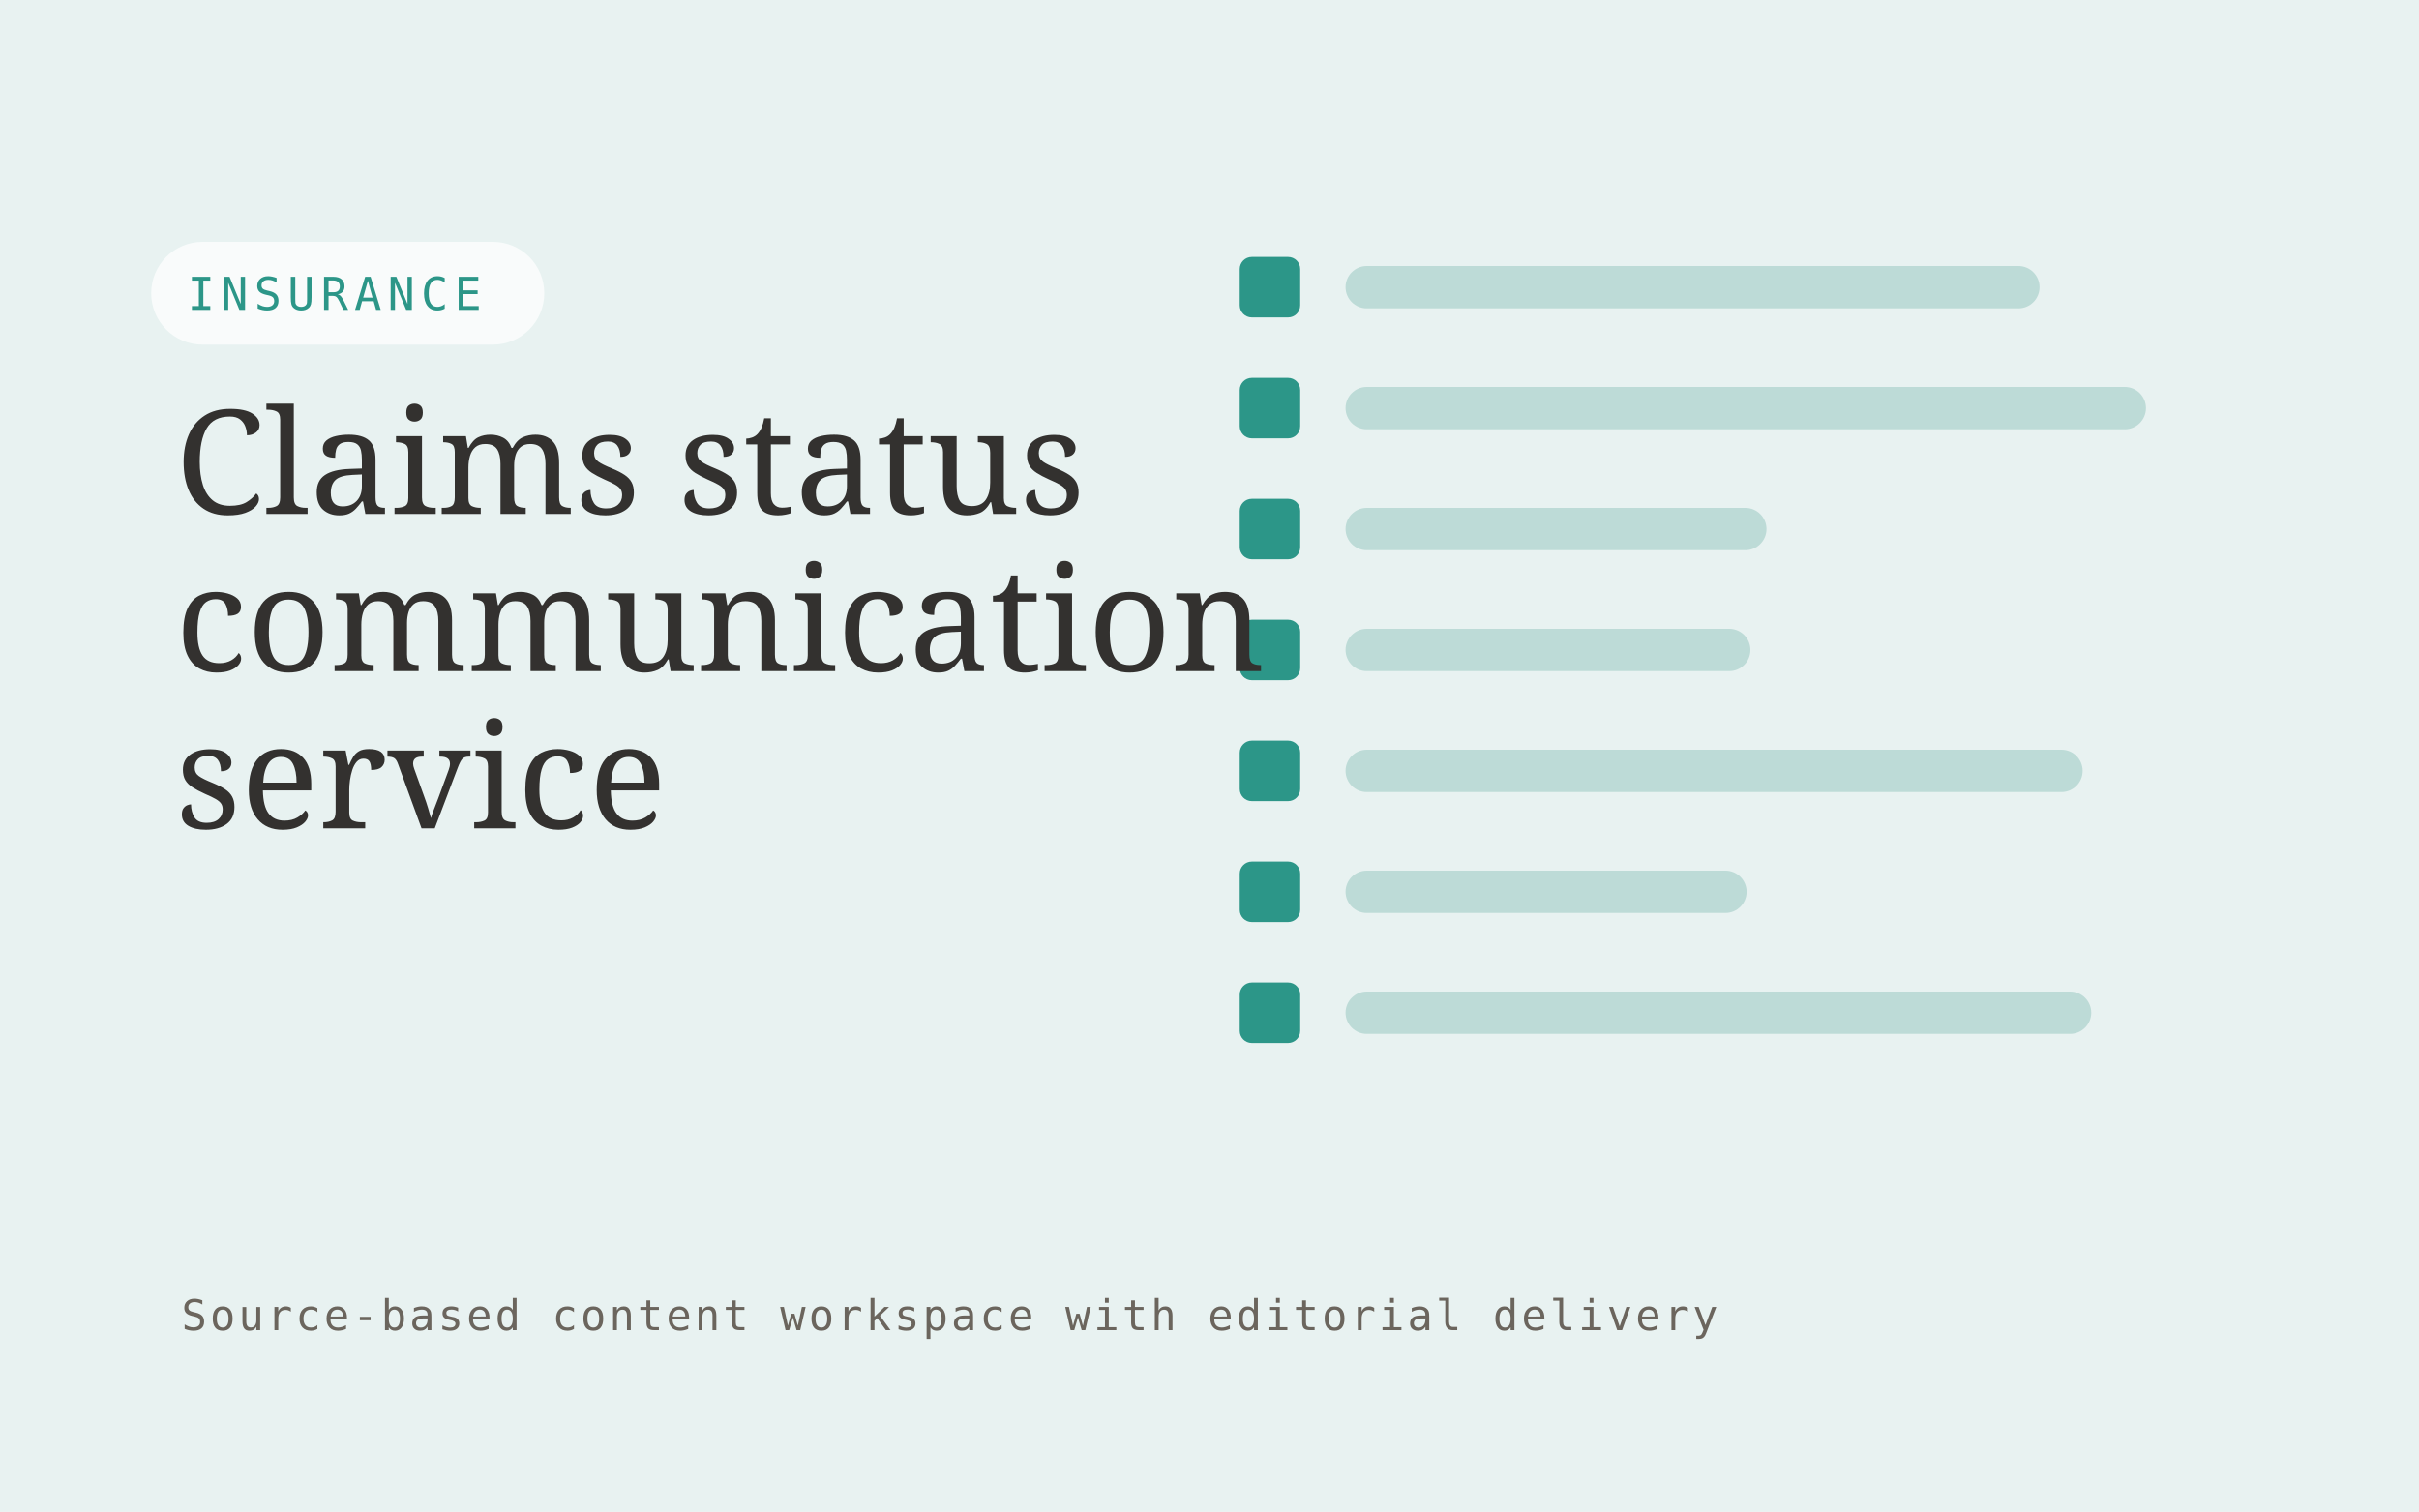
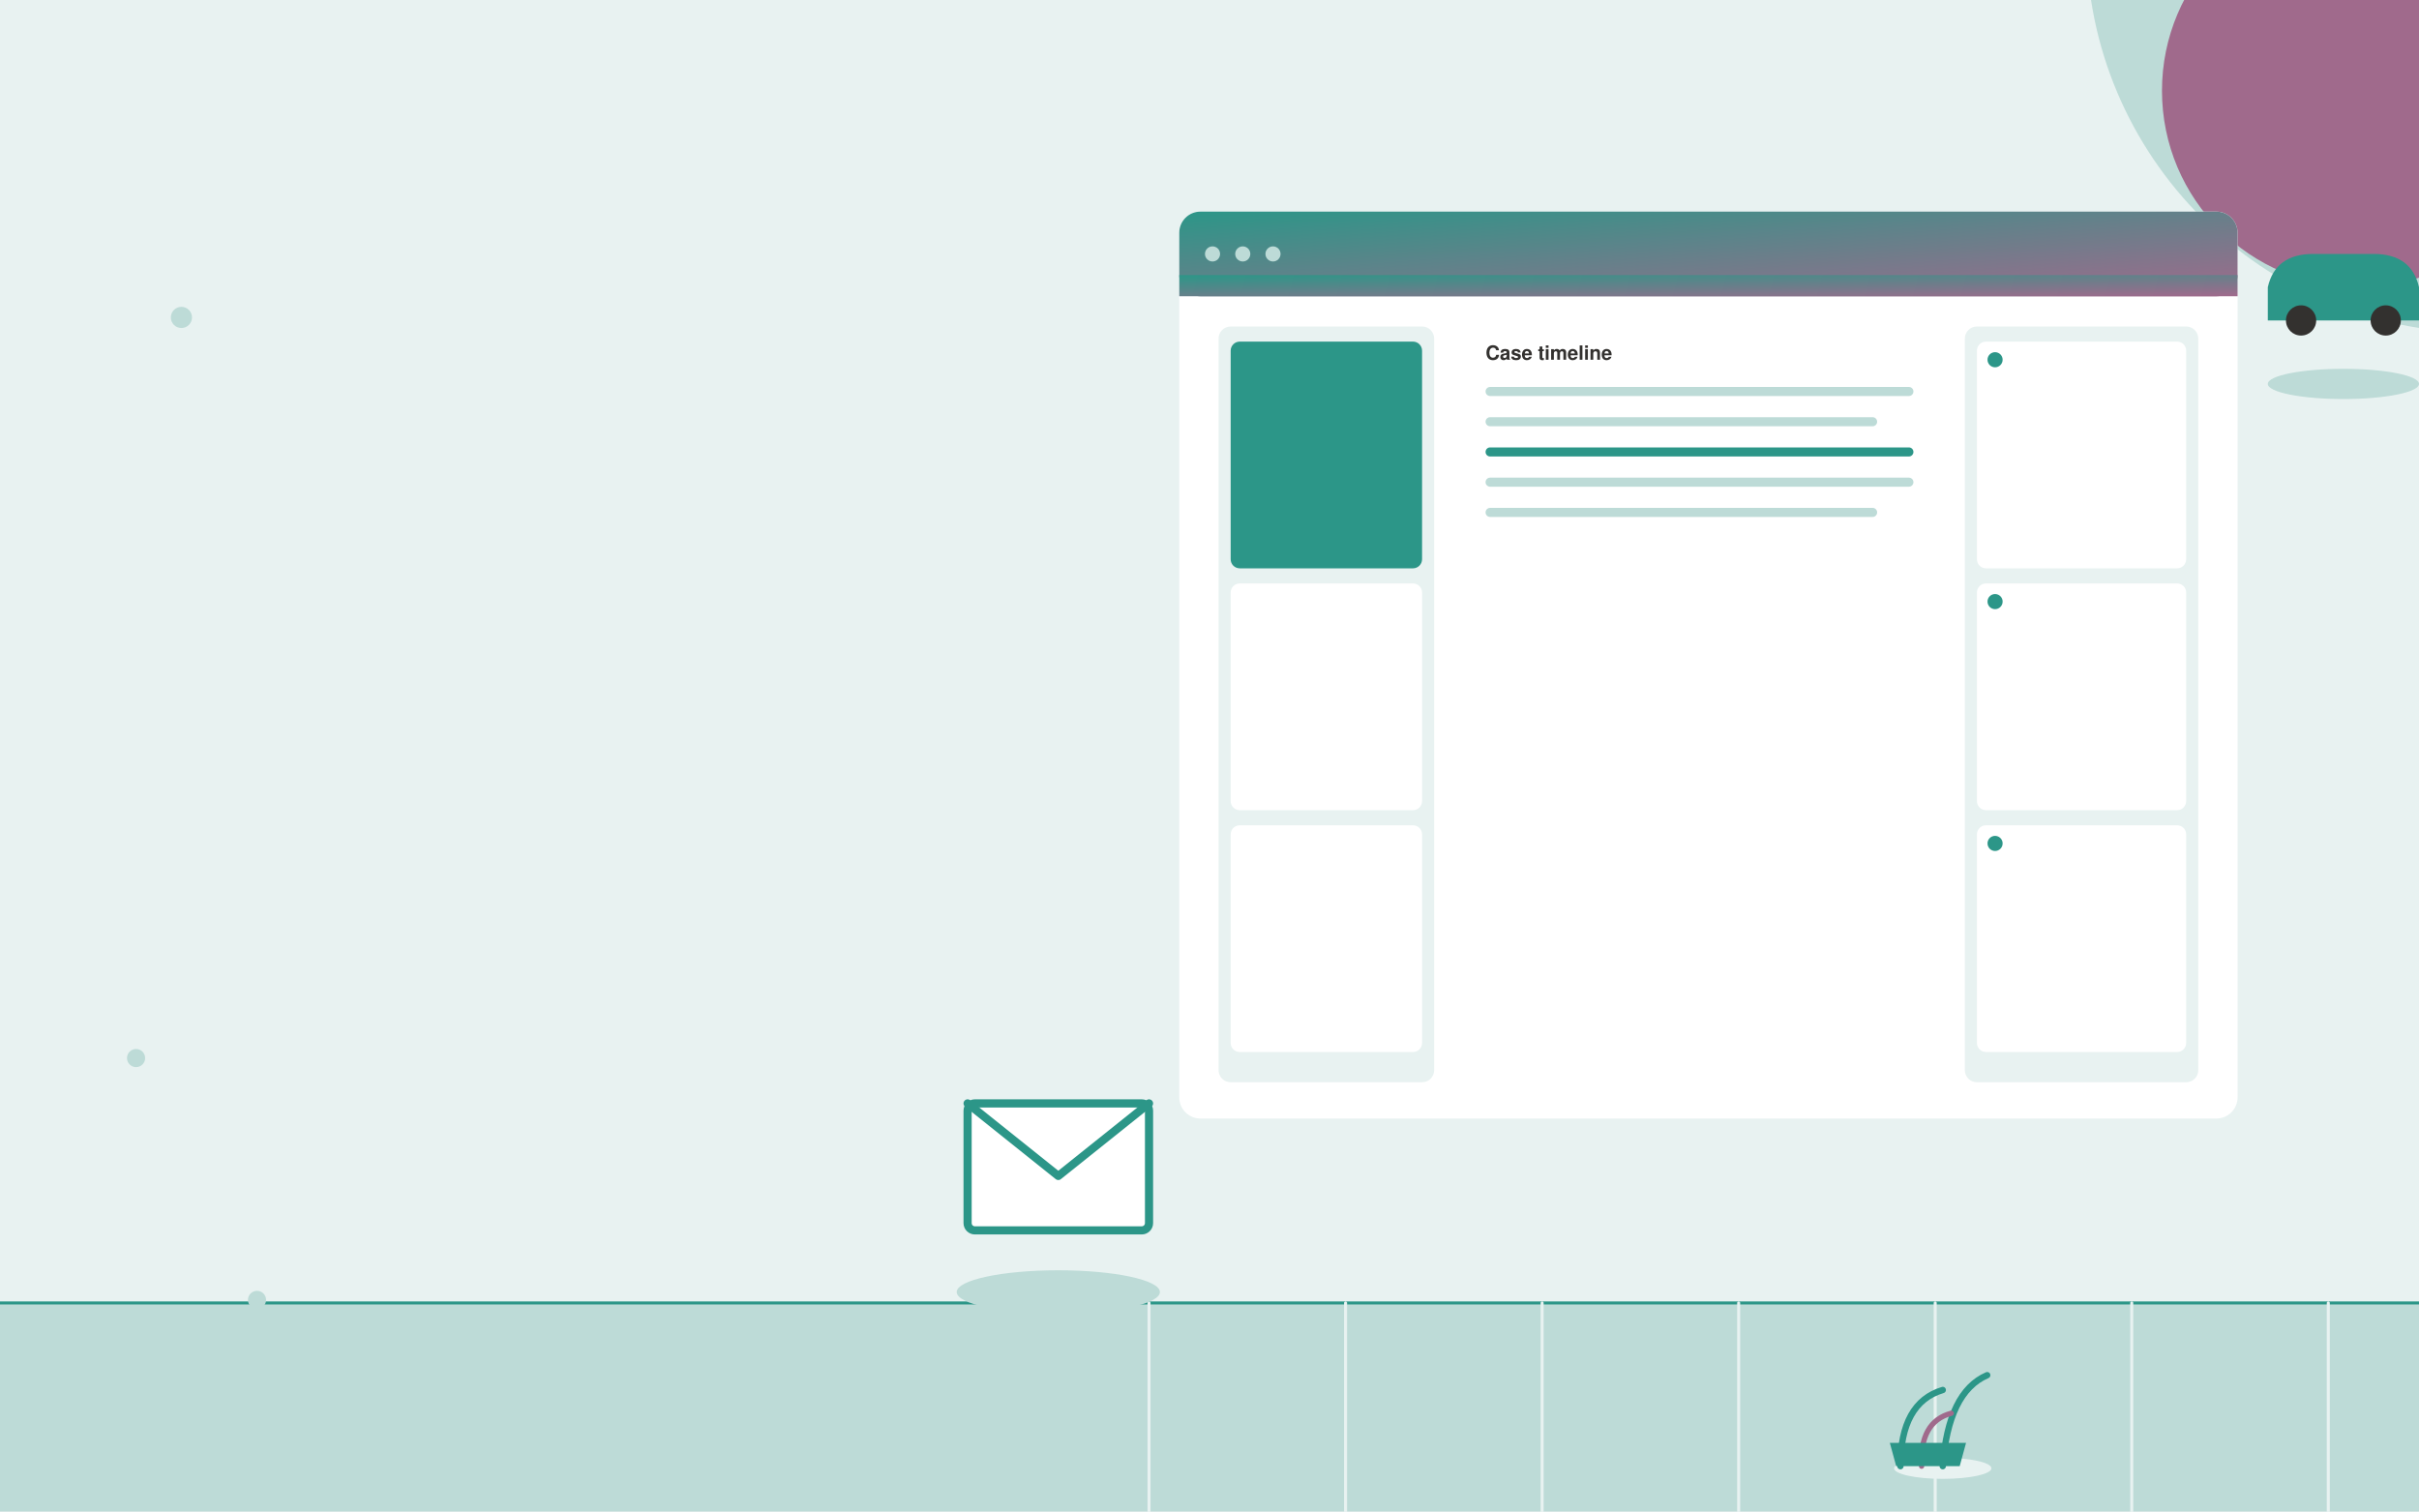
- <svg xmlns="http://www.w3.org/2000/svg" viewBox="0 0 1600 1000" width="1600" height="1000" role="img" aria-label="Claims status communication service">
-   <rect width="1600" height="1000" fill="hsl(172 28% 93%)" />
-   <rect x="820" y="170" width="40" height="40" rx="8" fill="hsl(172 55% 38%)" />
-   <rect x="890" y="176" width="459.03" height="28" rx="14" fill="hsl(172 30% 80%)" />
-   <rect x="820" y="250" width="40" height="40" rx="8" fill="hsl(172 55% 38%)" />
-   <rect x="890" y="256" width="529.407" height="28" rx="14" fill="hsl(172 30% 80%)" />
-   <rect x="820" y="330" width="40" height="40" rx="8" fill="hsl(172 55% 38%)" />
-   <rect x="890" y="336" width="278.416" height="28" rx="14" fill="hsl(172 30% 80%)" />
-   <rect x="820" y="410" width="40" height="40" rx="8" fill="hsl(172 55% 38%)" />
-   <rect x="890" y="416" width="267.771" height="28" rx="14" fill="hsl(172 30% 80%)" />
-   <rect x="820" y="490" width="40" height="40" rx="8" fill="hsl(172 55% 38%)" />
-   <rect x="890" y="496" width="487.525" height="28" rx="14" fill="hsl(172 30% 80%)" />
-   <rect x="820" y="570" width="40" height="40" rx="8" fill="hsl(172 55% 38%)" />
-   <rect x="890" y="576" width="265.254" height="28" rx="14" fill="hsl(172 30% 80%)" />
-   <rect x="820" y="650" width="40" height="40" rx="8" fill="hsl(172 55% 38%)" />
-   <rect x="890" y="656" width="493.214" height="28" rx="14" fill="hsl(172 30% 80%)" />
-   <rect x="100" y="160" width="260" height="68" rx="34" fill="#ffffff" fill-opacity="0.72" />
-   <text x="124" y="205" font-family="ui-monospace,Menlo,monospace" font-size="30" letter-spacing="4" fill="hsl(172 55% 38%)">INSURANCE</text>
-   <text x="116" y="340" font-family="Georgia,serif" font-size="96" fill="#33312f">Claims status</text>
-   <text x="116" y="444" font-family="Georgia,serif" font-size="96" fill="#33312f">communication</text>
-   <text x="116" y="548" font-family="Georgia,serif" font-size="96" fill="#33312f">service</text>
-   <text x="120" y="880" font-family="ui-monospace,Menlo,monospace" font-size="28" letter-spacing="2" fill="#6B655D">Source-based content workspace with editorial delivery</text>
+ <svg xmlns="http://www.w3.org/2000/svg" viewBox="0 0 1600 1000" width="1600" height="1000">
+   <defs>
+     <linearGradient id="gclaimsstatus" x1="0" y1="0" x2="1" y2="1">
+       <stop offset="0" stop-color="hsl(172 55% 38%)" />
+       <stop offset="1" stop-color="hsl(322 22% 52%)" />
+     </linearGradient>
+   </defs>
+   <rect x="0" y="0" width="1600" height="1000" fill="hsl(172 28% 93%)" />
+   <circle cx="1640" cy="-40" r="260" fill="hsl(172 30% 80%)" />
+   <circle cx="1560" cy="60" r="130" fill="hsl(322 22% 52%)" />
+   <rect x="0" y="862" width="1600" height="138" fill="hsl(172 30% 80%)" />
+   <line x1="0" y1="862" x2="1600" y2="862" stroke="hsl(172 55% 38%)" stroke-width="2" stroke-linecap="round" />
+   <line x1="760" y1="862" x2="760" y2="1000" stroke="hsl(172 28% 93%)" stroke-width="2" stroke-linecap="round" />
+   <line x1="890" y1="862" x2="890" y2="1000" stroke="hsl(172 28% 93%)" stroke-width="2" stroke-linecap="round" />
+   <line x1="1020" y1="862" x2="1020" y2="1000" stroke="hsl(172 28% 93%)" stroke-width="2" stroke-linecap="round" />
+   <line x1="1150" y1="862" x2="1150" y2="1000" stroke="hsl(172 28% 93%)" stroke-width="2" stroke-linecap="round" />
+   <line x1="1280" y1="862" x2="1280" y2="1000" stroke="hsl(172 28% 93%)" stroke-width="2" stroke-linecap="round" />
+   <line x1="1410" y1="862" x2="1410" y2="1000" stroke="hsl(172 28% 93%)" stroke-width="2" stroke-linecap="round" />
+   <line x1="1540" y1="862" x2="1540" y2="1000" stroke="hsl(172 28% 93%)" stroke-width="2" stroke-linecap="round" />
+   <ellipse cx="1285" cy="971.4" rx="32.2" ry="7" fill="hsl(172 28% 93%)" />
+   <path d="M1257 970 q0 -42 28 -50.4" fill="none" stroke="hsl(172 55% 38%)" stroke-width="4.2" stroke-linecap="round" stroke-linejoin="round" />
+   <path d="M1285 970 q3.5 -49 29.4 -60.2" fill="none" stroke="hsl(172 55% 38%)" stroke-width="4.2" stroke-linecap="round" stroke-linejoin="round" />
+   <path d="M1271 970 q-1.4 -29.4 19.6 -35" fill="none" stroke="hsl(322 22% 52%)" stroke-width="3.5" stroke-linecap="round" stroke-linejoin="round" />
+   <path d="M1250 954.6 h50.4 l-4.2 15.4 h-42z" fill="hsl(172 55% 38%)" />
+   <circle cx="120" cy="210" r="7" fill="hsl(172 30% 80%)" />
+   <circle cx="90" cy="700" r="6" fill="hsl(172 30% 80%)" />
+   <circle cx="170" cy="860" r="6" fill="hsl(172 30% 80%)" />
+   <rect x="780" y="140" width="700" height="600" fill="#ffffff" rx="14" />
+   <rect x="780" y="140" width="700" height="56" fill="url(#gclaimsstatus)" rx="14" />
+   <rect x="780" y="182" width="700" height="14" fill="url(#gclaimsstatus)" />
+   <circle cx="802" cy="168" r="5" fill="hsl(172 30% 80%)" />
+   <circle cx="822" cy="168" r="5" fill="hsl(172 30% 80%)" />
+   <circle cx="842" cy="168" r="5" fill="hsl(172 30% 80%)" />
+   <rect x="806" y="216" width="142.6" height="500" fill="hsl(172 28% 93%)" rx="8" />
+   <rect x="814" y="226" width="126.6" height="150" fill="hsl(172 55% 38%)" rx="6" />
+   <rect x="814" y="386" width="126.6" height="150" fill="#ffffff" rx="6" />
+   <rect x="814" y="546" width="126.6" height="150" fill="#ffffff" rx="6" />
+   <rect x="968.6" y="216" width="311" height="500" fill="#ffffff" rx="8" />
+   <text x="982.6" y="238" font-family="Helvetica, Arial, sans-serif" font-size="13" fill="#33312f" text-anchor="start" font-weight="700">Case timeline</text>
+   <rect x="982.6" y="256" width="283" height="6" fill="hsl(172 30% 80%)" rx="3" />
+   <rect x="982.6" y="276" width="259" height="6" fill="hsl(172 30% 80%)" rx="3" />
+   <rect x="982.6" y="296" width="283" height="6" fill="hsl(172 55% 38%)" rx="3" />
+   <rect x="982.6" y="316" width="283" height="6" fill="hsl(172 30% 80%)" rx="3" />
+   <rect x="982.6" y="336" width="259" height="6" fill="hsl(172 30% 80%)" rx="3" />
+   <rect x="1299.6" y="216" width="154.4" height="500" fill="hsl(172 28% 93%)" rx="8" />
+   <rect x="1307.6" y="226" width="138.4" height="150" fill="#ffffff" rx="6" />
+   <circle cx="1319.6" cy="238" r="5" fill="hsl(172 55% 38%)" />
+   <rect x="1307.6" y="386" width="138.4" height="150" fill="#ffffff" rx="6" />
+   <circle cx="1319.6" cy="398" r="5" fill="hsl(172 55% 38%)" />
+   <rect x="1307.6" y="546" width="138.4" height="150" fill="#ffffff" rx="6" />
+   <circle cx="1319.6" cy="558" r="5" fill="hsl(172 55% 38%)" />
+   <ellipse cx="700" cy="854.8" rx="67.2" ry="14.4" fill="hsl(172 30% 80%)" />
+   <rect x="640" y="730" width="120" height="84" fill="#ffffff" rx="4.8" />
+   <rect x="640" y="730" width="120" height="84" fill="none" stroke="hsl(172 55% 38%)" stroke-width="5.4" rx="4.8" />
+   <path d="M640 730 l60 48 l60 -48" fill="none" stroke="hsl(172 55% 38%)" stroke-width="5.4" stroke-linecap="round" stroke-linejoin="round" />
+   <ellipse cx="1550" cy="254" rx="50" ry="10" fill="hsl(172 30% 80%)" />
+   <path d="M1500 190 q5 -22 30 -22 h40 q25 0 30 22 v22 h-100z" fill="hsl(172 55% 38%)" />
+   <circle cx="1522" cy="212" r="10" fill="#33312f" />
+   <circle cx="1578" cy="212" r="10" fill="#33312f" />
</svg>
